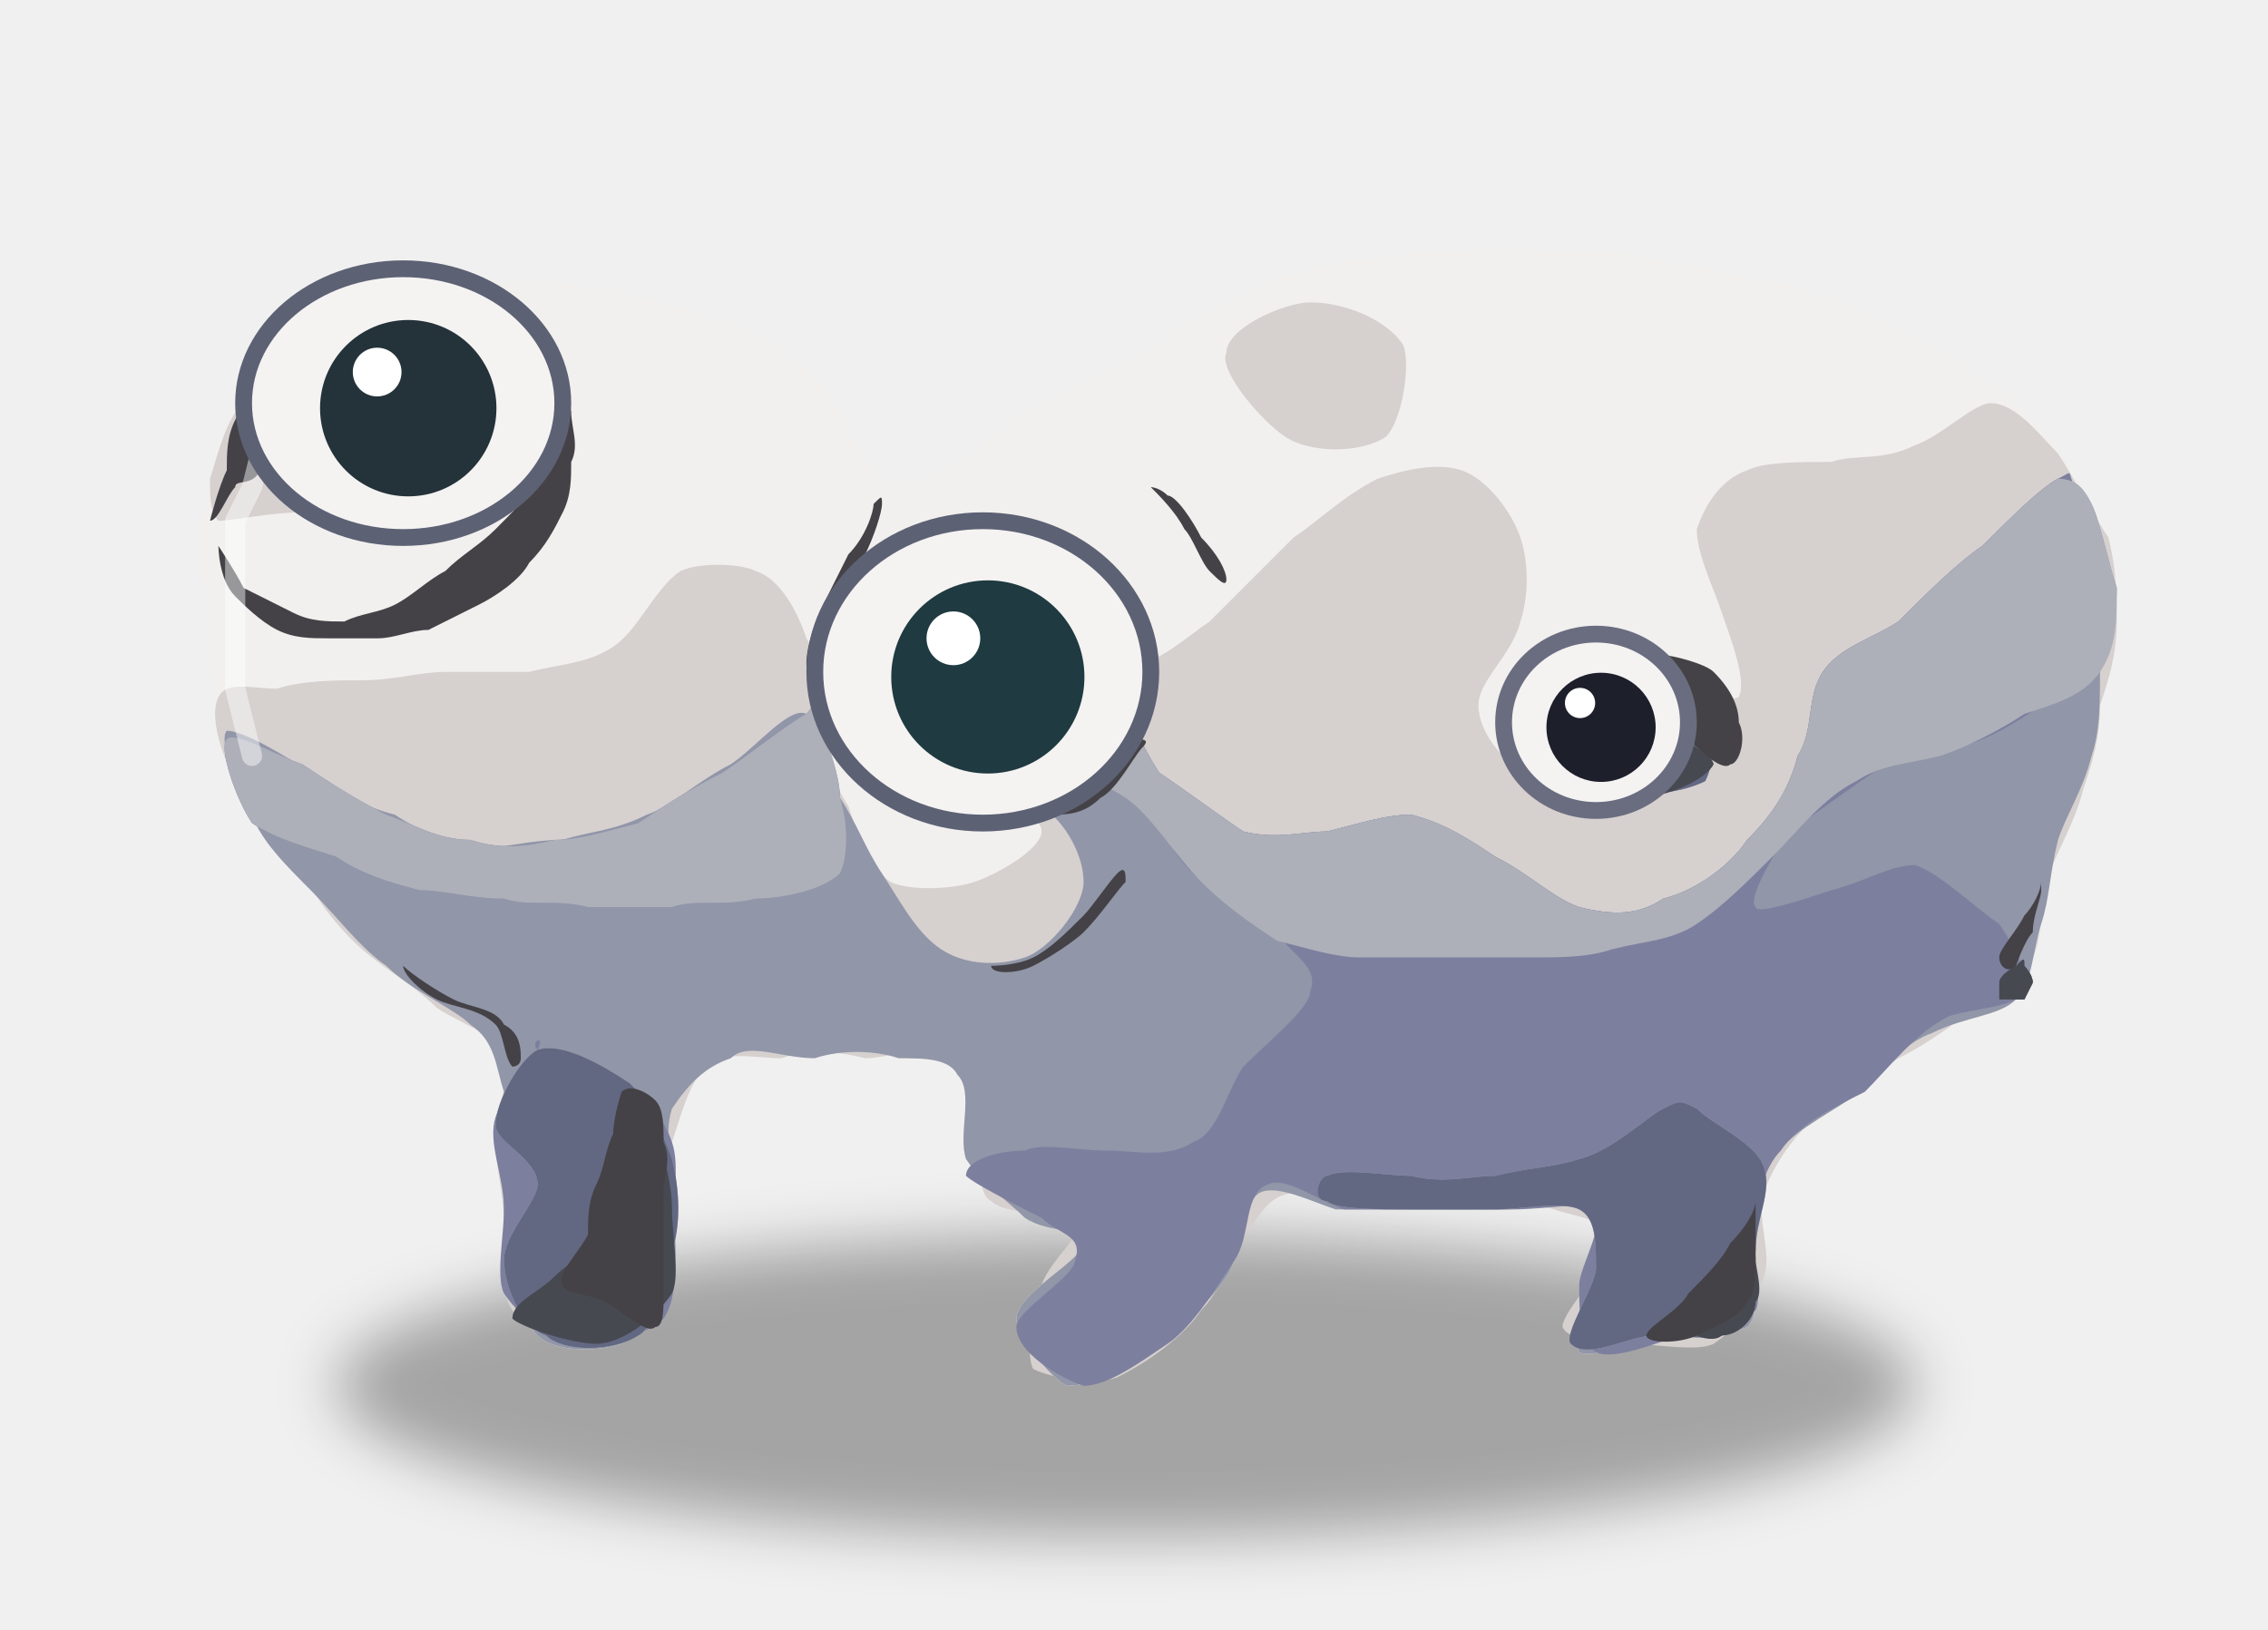
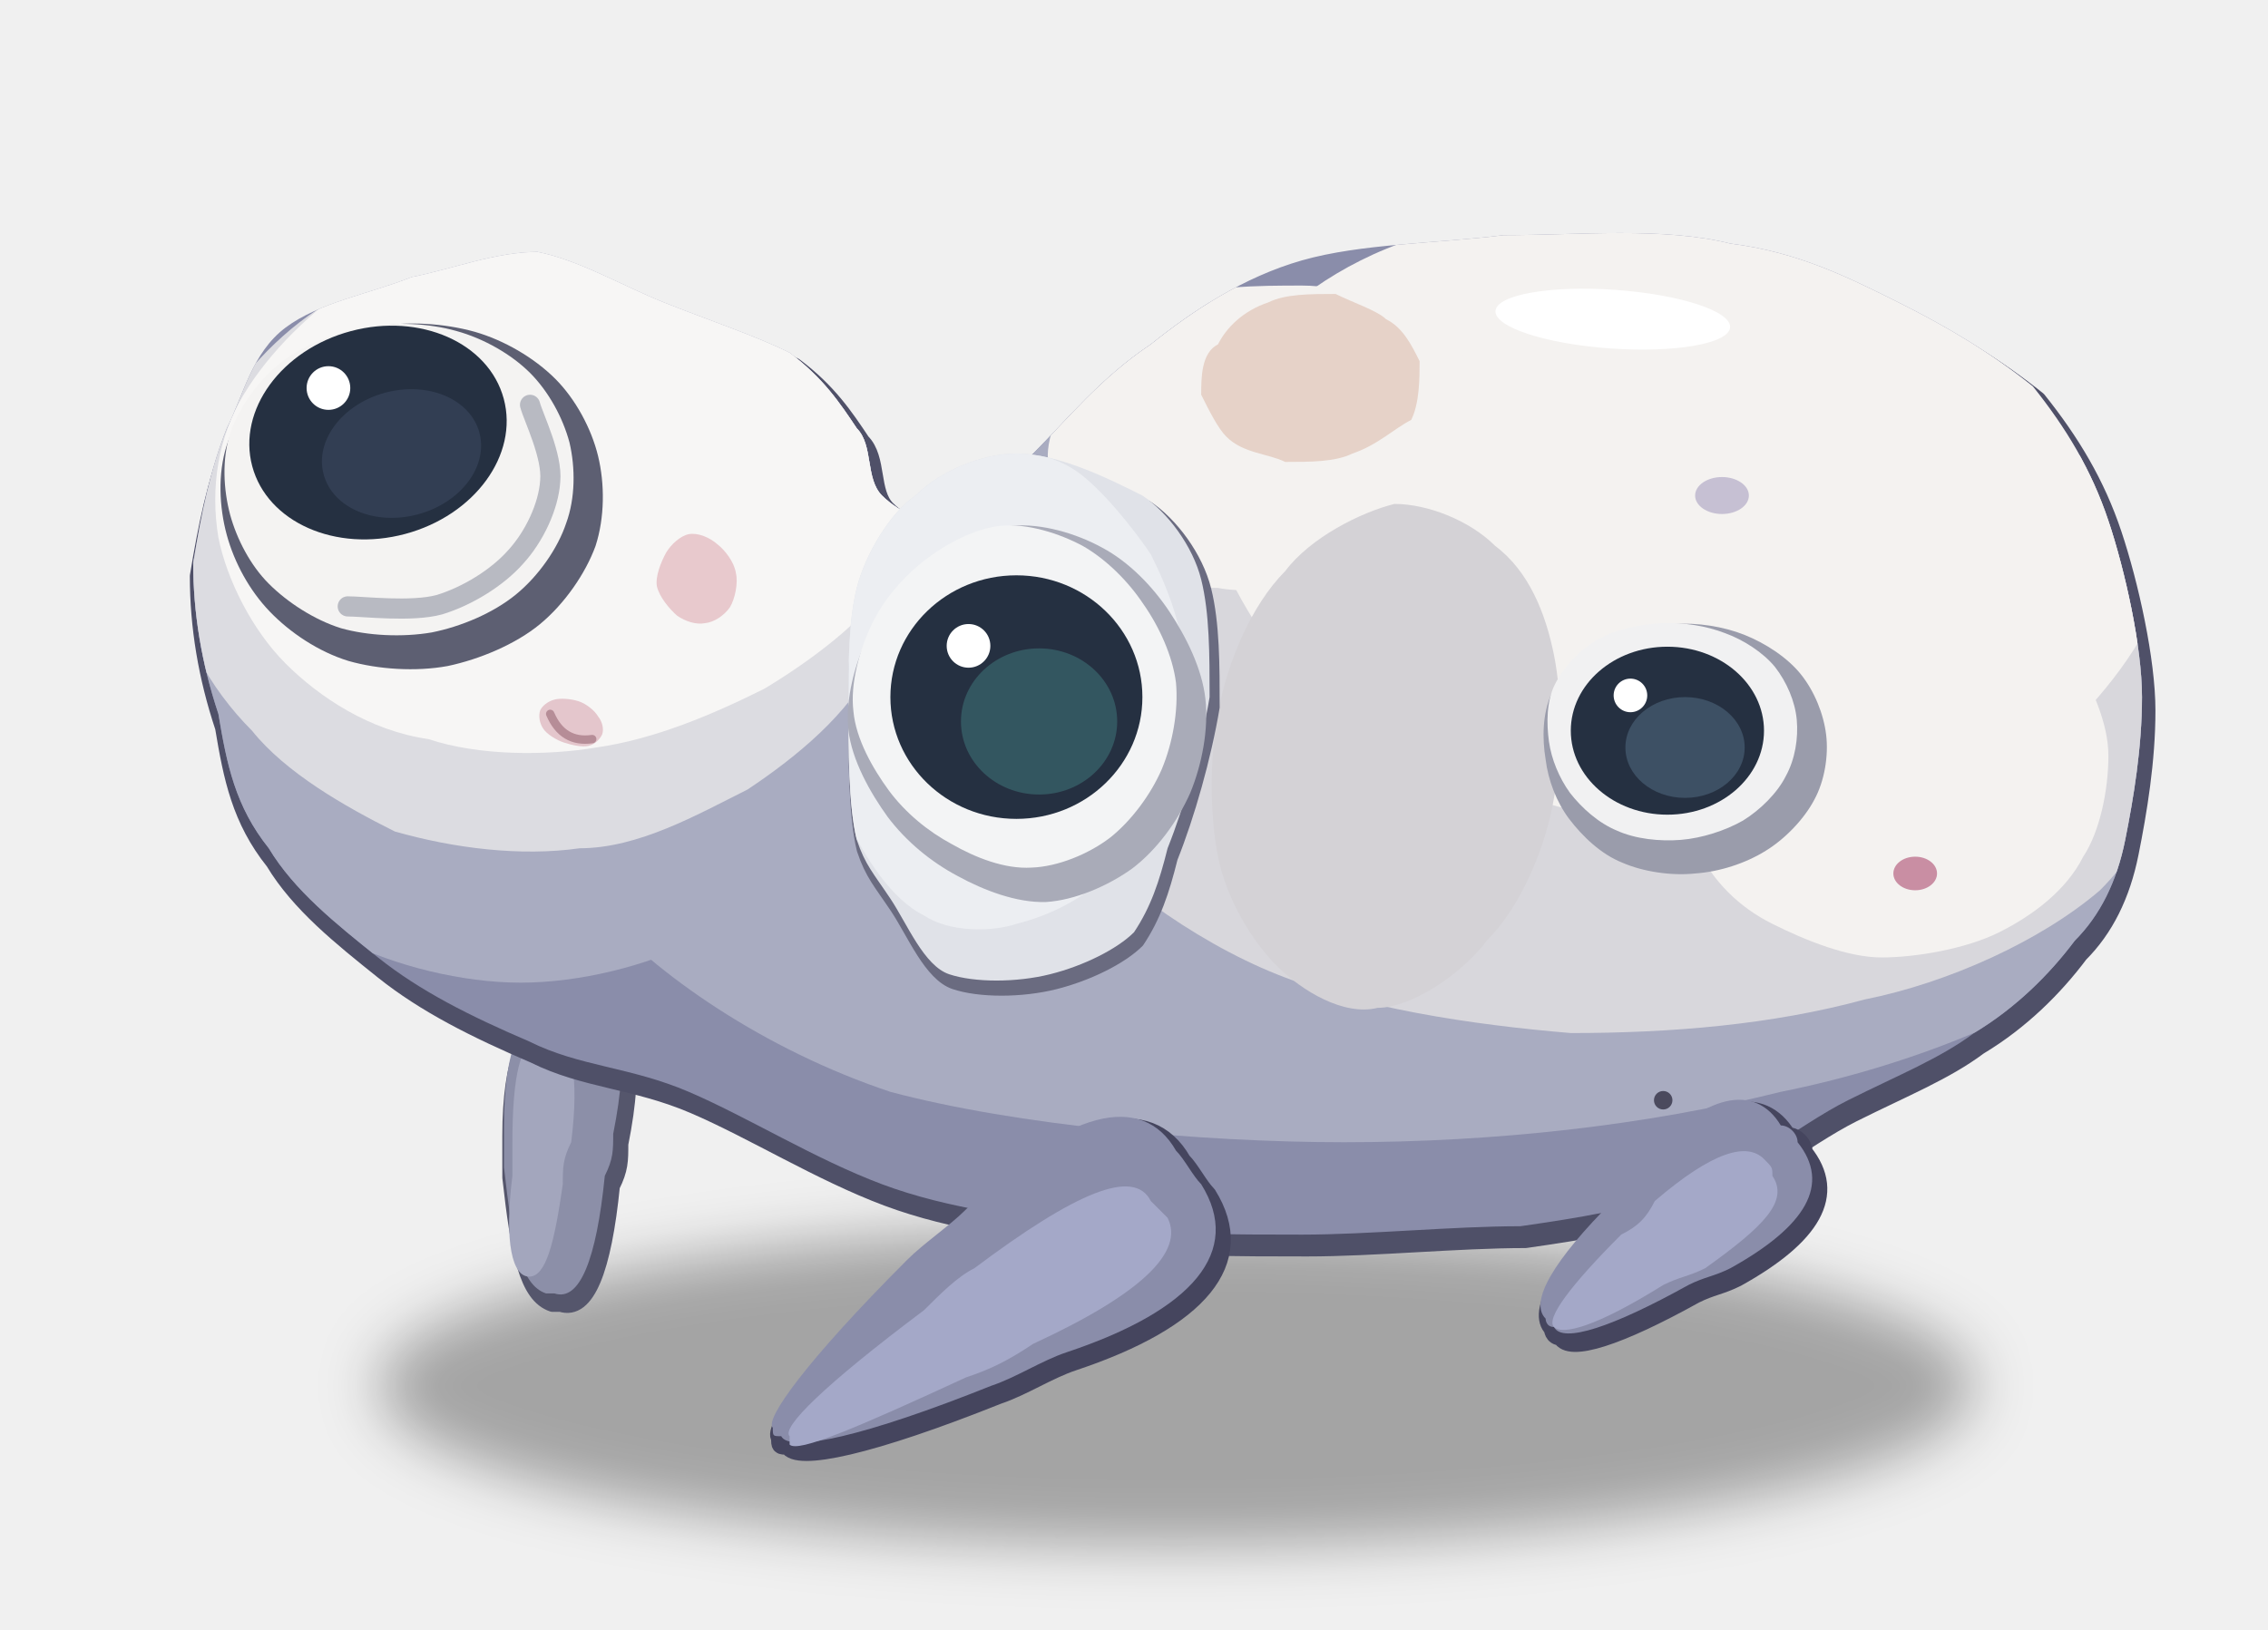
<svg xmlns="http://www.w3.org/2000/svg" viewBox="0 0 270 194" width="270" height="194">
  <defs>
    <filter id="crawler-blur" x="-30%" y="-100%" width="160%" height="300%">
      <feGaussianBlur stdDeviation="3.5" />
    </filter>
  </defs>
  <g id="shadow">
-     <ellipse cx="134" cy="165" rx="94" ry="18" fill="#000" opacity="0.32" filter="url(#crawler-blur)" />
+     <ellipse cx="140" cy="165" rx="95" ry="19" fill="#000" opacity="0.32" filter="url(#crawler-blur)" />
  </g>
-   <g id="body">
-     <path fill="#f1f0ee" d="M173 30c-2 0-7 0-10 1-4 0-7 1-10 2-4 1-7 3-10 5-4 2-7 4-10 6-4 2-7 3-10 5-4 2-7 5-10 7-3 1-7 2-9 0-2-1-3-7-6-10-3-3-6-5-10-7-3-1-6-2-10-3-3-1-6-2-10-2-3-1-6-1-10 0-3 0-6-1-10 0-3 1-7 3-10 5-3 2-6 5-9 8-2 3-3 6-4 10-1 3-1 6-1 10 0 3 1 6 1 10 0 3 1 6 1 10 1 3 2 6 4 10 2 3 4 6 7 9 3 3 6 7 9 9 3 3 8 5 10 7 3 2 3 5 4 8 0 3 0 6 0 10 0 3 0 7 0 10 1 3 2 7 4 9 2 2 7 2 10 1 2-1 5-5 6-8 1-3 0-6 0-10 0-3-1-7 0-10 2-3 4-5 7-6 2-2 6 0 10 0 3-1 7-1 10 0 3 0 6 0 7 2 2 2 0 7 1 10 2 3 5 5 7 7 3 2 7 1 7 3 0 2-8 6-8 9 0 2 4 7 6 8 3 0 7-2 10-4 3-2 7-6 9-9 2-3 2-9 4-10 2-1 6 1 9 2 3 0 6 0 10 0 3 0 6 0 10 0 3 0 8-1 10 0 2 1 1 5 1 8-1 3-3 7-2 9 2 1 7-2 10-2 4-1 8 0 10-1 2-2 0-7 1-10 0-4 0-7 2-10 2-3 6-5 9-7 3-3 7-7 10-8 4-2 8-2 10-4 2-2 2-6 3-9 1-3 1-6 2-10 1-3 3-6 4-10 1-3 1-6 1-10 1-3 2-6 2-10-1-3-2-6-3-10-2-3-4-7-7-10-3-3-6-5-9-7-3-2-7-4-10-5-4-2-7-3-10-4-4-1-7-1-10-2-4-1-7-1-10-2-4 0-7 0-10 0-4-1-9 0-10 0-2 0 1 0 0 0z" />
-     <path fill="#d6d0cf" d="M237 48c-2 0-6 4-9 5-4 2-7 1-10 2-4 0-8 0-10 1-3 1-5 4-6 7 0 3 2 7 3 10 1 3 3 8 2 10-2 1-7-3-10-3-3 1-6 4-9 6-2 2-5 6-7 5-2 0-5-4-5-7 0-3 4-6 5-10 1-3 1-7 0-10-1-3-4-7-7-8-3-1-7 0-10 1-4 2-7 5-10 7-3 3-7 7-10 10-3 2-6 5-9 5-3 0-6-6-9-7-3-1-7-1-10 0-3 1-6 3-8 6-1 3-1 8 0 10 2 3 7 5 10 6 2 2 6 3 6 5 0 2-5 5-8 6-3 1-8 1-10 0-3-2-4-6-5-9-2-3-3-7-4-10-1-4 1-7-1-10-1-3-3-7-6-8-2-1-7-1-9 0-3 2-5 7-8 9-3 2-6 2-10 3-3 0-6 0-10 0-3 0-6 1-10 1-3 0-7 0-10 1-3 0-6-1-7 1-1 2 0 6 2 10 1 3 4 6 7 9 2 4 4 7 7 10 3 3 7 5 10 8 3 2 7 3 8 6 1 2-1 6-1 10 0 3 1 6 1 10 0 3-1 7 1 10 1 2 6 4 9 4 3 0 7-1 9-4 2-2 1-6 1-10 0-3-1-7 0-10 1-3 2-7 4-9 2-2 6-1 9-1 3-1 6-1 10 0 3 0 7-2 10 0 2 1 2 5 3 8 1 3 0 8 2 9 2 2 9 1 10 3 1 1-3 4-4 7-1 3-2 8-1 10 2 1 7 2 10 1 4-2 8-5 10-8 3-3 4-8 6-10 2-3 3-4 6-4 2 0 6 2 10 2 3 0 6 0 10 0 3 0 7-1 10 0 3 1 6 1 7 4 0 2-6 8-6 10 1 2 5 1 8 2 3 0 8 1 10 0 3-2 5-5 6-8 1-3-1-7 0-10 1-3 3-6 6-9 3-2 7-5 10-7 4-2 8-5 10-7 3-2 5-2 6-5 1-2 1-6 2-10 1-3 3-6 4-10 1-3 2-6 2-10 1-3 2-6 2-10 0-3 0-6-1-10-2-3-4-7-6-10-2-2-5-6-8-6zM51 40c-2 1-7 3-11 4-3 1-8 0-10 3-3 2-4 7-5 10 0 2 0 4 1 5 2 0 6-1 10-1 3 1 7 4 10 3 4 0 7-3 10-6 2-2 4-7 3-10 0-3-5-6-7-8-1-1 1 0-1 0zM156 36c-3 0-10 3-10 6-1 2 4 8 7 10 3 2 9 2 12 0 2-2 3-9 2-11-2-3-7-5-11-5z" />
-     <path fill="#9196a8" d="M194 80c-1 1-6 5-6 8 0 2 4 5 6 6 3 1 7 0 9-1 1-2 2-7 0-9-1-2-6-3-8-4-1-1 0-1-1 0zM245 57c-2 1-6 5-9 8-3 2-7 6-10 9-3 2-7 3-9 6-2 3-1 7-3 10-1 4-3 7-6 10-2 3-6 6-10 7-3 2-6 2-10 1-3-1-6-4-10-6-3-2-6-4-10-5-3 0-6 1-10 2-3 0-6 1-10 0-3-2-7-5-10-7-2-3-3-6-5-9-1-3-1-8-4-10-2-2-7-2-10-1-3 0-7 1-9 3-2 3-4 7-3 10 1 3 5 7 8 9 3 2 7 0 9 2 3 2 5 6 5 9 0 3-4 8-7 9-3 1-7 1-10-1-3-2-5-6-7-9-2-3-3-6-5-9-1-3-1-9-4-10-2-1-6 4-9 6-4 2-7 5-10 6-4 2-7 2-10 3-4 0-7 1-10 1-4-1-7-2-10-4-4-1-7-3-10-5-3-2-8-5-10-5-1 1 1 7 3 10 1 3 4 6 7 9 3 3 6 7 9 9 3 3 8 5 10 7 3 2 3 5 4 8 0 3 0 6 0 10 0 3 0 7 0 10 1 3 2 7 4 9 2 2 7 2 10 1 2-1 5-5 6-8 1-3 0-6 0-10 0-3-1-7 0-10 2-3 4-5 7-6 2-2 6 0 10 0 3-1 7-1 10 0 3 0 6 0 7 2 2 2 0 7 1 10 2 3 5 5 7 7 3 2 7 1 7 3 0 2-8 6-8 9 0 2 4 7 6 8 3 0 7-2 10-4 3-2 7-6 9-9 2-3 2-9 4-10 2-1 6 1 9 2 3 0 6 0 10 0 3 0 6 0 10 0 3 0 8-1 10 0 2 1 1 5 1 8-1 3-3 7-2 9 2 1 7-2 10-2 4-1 8 0 10-1 2-2 0-7 1-10 0-4 0-7 2-10 2-3 6-5 9-7 3-3 7-7 10-8 4-2 8-2 10-4 2-2 2-6 3-9 1-3 1-6 2-10 1-3 3-6 4-10 1-3 1-6 1-10 1-3 2-6 2-10-1-3-2-8-3-10-1-2-2-3-4-3zM51 40c-2 1-8 2-11 4-3 2-7 4-8 7 0 3 1 8 4 10 2 2 7 4 10 3 4 0 7-3 10-6 2-2 4-7 3-10 0-3-5-6-7-8-1-1 1 0-1 0z" />
-     <path fill="#7d7f9f" d="M64 125c-1 1-4 5-5 8-1 3 1 7 1 11 0 3-1 8 0 10 2 3 6 6 9 6 3 0 8-1 10-3 2-3 1-7 1-11 0-3 1-7 0-10-1-3-3-5-5-7-3-2-9-3-11-4-1-1 1-2 0 0zM96 85c-2 1-7 5-10 7-4 2-7 4-10 6-4 1-7 2-10 2-4 1-7 1-10 0-4 0-7-2-10-3-4-2-7-4-10-6-3-1-8-4-9-3-1 1 1 7 3 10 3 2 7 3 10 4 3 2 6 3 10 4 3 0 6 1 10 1 3 1 6 0 10 1 3 0 6 0 10 0 3-1 6 0 10-1 3 0 8-1 10-3 1-2 1-6 0-9 0-3-2-8-3-10-1-1 0-1-1 0zM194 80c-1 1-6 5-6 8 0 2 4 5 6 6 3 1 7 0 9-1 1-2 2-7 0-9-1-2-6-3-8-4-1-1 0-1-1 0zM245 57c-2 1-6 5-9 8-3 2-7 6-10 9-3 2-7 3-9 6-2 3-1 7-3 10-1 4-3 7-6 10-2 3-6 6-10 7-3 2-6 2-10 1-3-1-6-4-10-6-3-2-6-4-10-5-3 0-6 1-10 2-3 0-6 1-10 0-3-2-7-5-10-7-2-3-3-6-5-9-1-3-1-8-4-10-2-2-7-2-10-1-3 0-7 1-9 3-2 3-4 7-3 10 1 3 5 8 8 9 3 1 6-2 9-2 4 1 7 0 10 2 3 2 5 7 8 10 3 3 7 5 10 7 2 3 5 4 4 7 0 2-5 6-8 9-2 3-3 8-6 9-3 2-7 1-10 1-4 0-8-1-10 0-3 0-7 1-7 3 1 1 7 4 9 5 2 2 5 2 4 5 0 2-7 6-7 8 0 3 5 6 8 7 3 0 7-3 10-5 3-2 6-7 8-10 2-3 1-8 4-9 2-1 6 2 9 3 4 0 7 0 10 0 4 0 7 0 10 0 4 0 9-1 10 0 1 2-2 7-2 9 0 3 0 7 2 8 2 1 7-1 10-2 3-1 7-1 9-3 1-2-1-6 0-10 0-3 1-7 3-9 2-3 6-5 10-7 3-3 6-7 10-9 3-1 8-1 9-3 1-1-1-5-3-8-3-2-7-6-10-7-3 0-6 2-10 3-3 1-9 3-9 2-1-1 2-6 4-9 3-2 7-5 10-7 4-2 7-2 10-3 4-1 7-3 10-5 3-2 7-4 8-6 1-3 1-7 0-10 0-4-3-8-4-10-1-2 0-2-2-1zM51 40c-2 1-8 2-11 4-3 2-7 4-8 7 0 3 1 8 4 10 2 2 7 4 10 3 4 0 7-3 10-6 2-2 4-7 3-10 0-3-5-6-7-8-1-1 1 0-1 0z" />
-     <path fill="#adb0b9" d="M198 132c-2 1-6 5-10 6-3 1-6 1-10 2-3 0-6 1-10 0-3 0-8-1-10 0-1 0-2 3 0 3 1 1 6 1 10 1 3 0 6 0 10 0 3 0 8-1 10 0 2 1 2 4 2 7 0 2-4 8-3 9 2 2 7-1 10-1 4 0 8 1 10-1 2-1 1-6 2-9 0-4 2-7 1-10-1-3-6-5-8-7-2-1-2-1-4 0zM64 125c-2 1-5 6-5 9 0 2 5 4 5 7 0 2-4 6-4 9 0 3 2 8 5 9 2 2 8 2 11 0 2-1 3-6 4-10 1-3 1-7 0-11-1-3-3-7-5-9-3-2-8-5-11-4zM240 115c0 0-2 1-2 2 0 0 0 2 0 2 1 0 2 0 3 0 0 0 1-2 1-2 0-1-1-2-1-2 0-1 0-1-1 0zM96 85c-2 1-7 5-10 7-4 2-7 4-10 6-4 1-7 2-10 2-4 1-7 1-10 0-4 0-7-2-10-3-4-2-7-4-10-6-3-1-8-4-9-3-1 1 1 7 3 10 3 2 7 3 10 4 3 2 6 3 10 4 3 0 6 1 10 1 3 1 6 0 10 1 3 0 6 0 10 0 3-1 6 0 10-1 3 0 8-1 10-3 1-2 1-6 0-9 0-3-2-8-3-10-1-1 0-1-1 0zM194 80c-1 1-6 5-6 8 0 2 4 5 6 6 3 1 7 0 9-1 1-2 2-7 0-9-1-2-6-3-8-4-1-1 0-1-1 0zM245 57c-2 1-6 5-9 8-3 2-7 6-10 9-3 2-7 3-9 6-2 3-1 7-3 10-1 4-3 7-6 10-2 3-6 6-10 7-3 2-6 2-10 1-3-1-6-4-10-6-3-2-6-4-10-5-3 0-6 1-10 2-3 0-6 1-10 0-3-2-7-5-10-7-2-3-3-6-5-9-1-3-1-8-4-10-2-2-7-2-10-1-2 1-5 5-7 7-2 2-5 4-5 6 0 3 5 8 8 9 3 1 6-2 10-2 3 0 6 1 9 3 3 2 6 7 9 10 3 3 6 5 9 7 4 1 7 2 10 2 4 0 7 0 10 0 4 0 7 0 10 0 4 0 7 0 10-1 4-1 7-1 10-3 3-2 6-5 9-8 3-3 6-7 10-9 3-2 6-2 10-3 3-1 7-3 10-5 3-1 7-2 9-5 2-3 2-6 2-10-1-3-2-8-3-10-1-2-2-3-4-3zM51 40c-2 1-8 2-11 4-3 2-7 4-8 7 0 3 1 8 4 10 2 2 7 4 10 3 4 0 7-3 10-6 2-2 4-7 3-10 0-3-5-6-7-8-1-1 1 0-1 0z" />
-     <path fill="#626882" d="M198 132c-2 1-6 5-10 6-3 1-6 1-10 2-3 0-6 1-10 0-3 0-8-1-10 0-1 0-2 3 0 3 1 1 6 1 10 1 3 0 6 0 10 0 3 0 8-1 10 0 2 1 2 4 2 7 0 2-4 8-3 9 2 2 7-1 10-1 4 0 8 1 10-1 2-1 1-6 2-9 0-4 2-7 1-10-1-3-6-5-8-7-2-1-2-1-4 0zM64 125c-2 1-5 6-5 9 0 2 5 4 5 7 0 2-4 6-4 9 0 3 2 8 5 9 2 2 8 2 11 0 2-1 3-6 4-10 1-3 1-7 0-11-1-3-3-7-5-9-3-2-8-5-11-4zM240 115c0 0-2 1-2 2 0 0 0 2 0 2 1 0 2 0 3 0 0 0 1-2 1-2 0-1-1-2-1-2 0-1 0-1-1 0zM194 80c-1 1-6 5-6 8 0 2 4 5 6 6 3 1 7 0 9-1 1-2 2-7 0-9-1-2-6-3-8-4-1-1 0-1-1 0zM119 72c-1 1-5 5-7 7-2 2-5 4-5 6 0 3 5 8 8 9 3 1 7 0 10-2 3-2 7-5 8-8 1-3 0-8-2-10-2-2-8-2-10-2-2-1 0-1-2 0zM51 40c-2 1-8 2-11 4-3 2-7 4-8 7 0 3 1 8 4 10 2 2 7 4 10 3 4 0 7-3 10-6 2-2 4-7 3-10 0-3-5-6-7-8-1-1 1 0-1 0z" />
-     <path fill="#474951" d="M208 150c0 0-3 2-4 3-1 2-3 4-3 5 0 1 3 2 4 1 2 0 4-2 4-4 1-1 0-4 0-5 0-1 0-1-1 0zM78 135c0 2-2 7-4 10-2 3-6 5-8 7-2 2-5 3-5 5 1 1 7 3 10 3 3 0 7-3 9-6 1-2 0-7 0-10 0-3-1-7-2-9 0-1 1-1 0 0zM240 115c0 0-2 1-2 2 0 0 0 2 0 2 1 0 2 0 3 0 0 0 1-2 1-2 0-1-1-2-1-2 0-1 0-1-1 0zM194 80c-2 0-6 6-6 8 0 3 5 6 7 7 3 0 8-2 9-4 0-1-4-3-6-5-1-2-3-6-4-6zM124 73c-1 1-4 6-4 9-1 3 0 8 2 9 2 1 7-1 9-3 2-3 3-8 2-10-1-3-7-5-9-6-1 0 1-1 0 1zM43 51c-2 1-10 2-10 4-1 2 3 7 6 8 3 1 9 1 11 0 2-1 3-3 2-5-1-2-8-6-9-7-2-1 1-1 0 0z" />
+   <g id="cr-leg-far">
+     <defs>
+       <path id="cr-leg-far-shape" d="M60 134c0-9 2-14 6-14 1 0 2 0 3 0 5 0 6 5 4 15 0 2 0 3-1 5-1 10-3 15-6 14 0 0-1 0-1 0-3-1-4-6-5-15 0-2 0-3 0-5z" />
+     </defs>
+     <use href="#cr-leg-far-shape" fill="#55566c" stroke="#55566c" stroke-width="2" stroke-linejoin="round" transform="translate(0.8 1.2)" />
+     <use href="#cr-leg-far-shape" fill="#8c8fa8" />
+     <path d="M61 136c0-8 1-12 3-12 1 0 1 0 2 0 2 0 3 4 2 12-1 2-1 3-1 5-1 7-2 11-4 11 0 0 0 0 0 0-2 0-3-4-2-12 0-1 0-3 0-4z" fill="#a3a6bd" />
  </g>
-   <path id="lines" fill="#444246" d="M209 143c0 1-1 3-3 5-1 2-3 4-5 6-1 2-5 4-5 5 0 1 4 1 6 0 2-1 5-2 6-4 1-1 1-3 1-5 0-2 0-5 0-6 0-1 0-2 0-1zM74 130c0 0-1 3-1 5-1 2-1 4-2 6-1 2-1 4-1 6-1 2-4 5-3 6 0 1 3 1 5 2 2 1 5 4 6 3 1 0 1-2 1-4 0-1 0-4 0-6 0-2 0-4 0-6 0-2 1-4 0-6 0-2 0-4-1-5-1-1-3-2-4-1zM48 115c0 1 2 3 4 4 2 1 5 1 7 3 1 1 1 4 2 5 0 0 1 0 1-1 0-1 0-3-2-4-1-2-4-2-6-3-2-1-5-3-6-4-1 0-1 0 0 0zM243 105c0 1-1 3-2 4-1 2-3 4-3 5 0 1 1 2 2 1 0 0 1-3 2-4 0-2 1-4 1-5 0-1 0-1 0-1zM133 104c-1 1-3 4-4 5-2 2-4 4-6 5-2 1-5 1-5 1 0 1 3 1 5 0 2-1 5-3 6-4 2-2 4-5 5-6 0-1 0-2-1-1zM106 86c1 1 1 4 2 5 1 2 4 4 6 5 2 1 3 1 5 1 2 0 4 1 6 0 2 0 4 0 6-2 2-1 4-5 5-6 1-1 0-1-1-1-2 1-4 4-6 5-2 1-4 1-6 1-2 1-4 1-6 0-2 0-5-2-6-3-2-1-4-4-5-5 0-1 0-1 0 0zM132 81c0 0-2 1-2 1-1 1-1 2 0 3 0 0 1 1 2 1 0 0 1-2 1-2 1-1 0-2 0-2 0-1 0-1-1-1zM198 78c1 1 2 3 3 4 0 2-1 4 0 6 1 1 4 4 5 3 1 0 2-3 1-5 0-2-1-4-3-6-1-1-5-2-6-2-1 0 0-1 0 0zM104 60c0 1-1 4-3 6-1 2-2 4-3 6-1 2-2 5-2 7 0 2 1 5 2 5 0 0 0-3 0-5 0-2 1-5 2-7 1-2 2-4 3-6 1-2 2-5 2-6 0-1 0-1-1 0zM137 58c1 1 3 3 4 5 1 1 2 4 3 5 1 1 2 2 2 1 0-1-1-3-3-5-1-2-3-5-4-5-1-1-2-1-2-1zM32 45c0 0-3 3-4 5-1 2-1 4-1 6-1 2-2 6-2 6 1 0 2-3 3-4 0-1 2 0 3-2 0-1-1-4 0-6 0-2 1-5 1-5zM62 40c0 0 2 3 2 5 1 2 1 4 1 6 0 2 0 4-1 6-1 2-3 4-5 6-2 2-4 3-6 5-2 1-4 3-6 4-2 1-4 1-6 2-2 0-4 0-6-1-2-1-4-2-6-3-1-2-3-5-3-5 0 0 0 4 2 6 1 1 3 3 5 4 2 1 4 1 6 1 2 0 4 0 6 0 2 0 4-1 6-1 2-1 4-2 6-3 2-1 5-3 6-5 2-2 3-4 4-6 1-2 1-4 1-6 1-2 0-4 0-6-1-2-2-5-3-6-1-2-3-4-3-3z" />
-   <path id="gloss" d="M34 46 32 50 31 54 30 58 28 62 28 66 28 70 28 74 28 78 28 82 29 86 30 90" fill="none" stroke="#fff" stroke-width="2.4" stroke-linecap="round" stroke-linejoin="round" opacity="0.45" />
-   <g id="eyes">
+   <g id="cr-body">
+     <defs>
+       <path id="cr-body-shape" d="M49 33c5-1 10-3 15-3 5 1 10 4 15 6 5 2 11 4 15 6 4 3 6 6 8 9 2 2 1 6 3 8 2 2 6 4 9 3 3-1 5-5 9-8 4-4 8-9 14-13 5-4 11-8 18-10 7-2 16-2 24-3 9 0 19-1 27 1 8 1 14 4 20 7 6 3 11 6 16 10 4 5 7 10 9 16 2 6 4 15 4 21 0 6-1 12-2 17-1 5-3 9-6 12-3 4-7 8-12 11-4 3-9 5-15 8-6 3-13 9-20 11-6 2-12 3-19 4-8 0-18 1-26 1-8 0-17 0-25-1-8-1-17-2-25-5-8-3-16-8-23-11-7-3-13-3-19-6-7-3-13-6-18-10-5-4-10-8-13-13-4-5-5-10-6-16-2-6-3-12-3-18 1-6 2-11 4-16 2-4 3-9 7-12 4-3 10-4 15-6z" />
+       <clipPath id="cr-body-clip">
+         <use href="#cr-body-shape" />
+       </clipPath>
+     </defs>
+     <use href="#cr-body-shape" fill="#4f5068" stroke="#4f5068" stroke-width="2" stroke-linejoin="round" transform="translate(0.6 1.6)" />
+     <use href="#cr-body-shape" fill="#8a8daa" />
+     <g clip-path="url(#cr-body-clip)">
+       <path d="M264 90c0 8-5 17-13 24-9 7-24 13-39 16-16 4-34 6-52 6-17 0-39-2-54-6-15-5-28-14-35-22-7-8-8-17-8-26 0-8 3-17 11-24 8-7 22-14 37-18 15-3 35-5 53-4 17 0 38 3 53 8 15 4 28 13 36 20 8 8 11 17 11 26z" fill="#a9acc1" />
+       <path d="M104 77c0 7-3 14-7 19-3 6-8 12-14 16-6 3-14 5-21 5-7 0-15-2-21-5-7-3-13-9-16-14-4-6-4-14-4-21 0-7 3-13 6-19 3-6 8-13 14-16 5-4 14-6 21-6 7 0 15 3 21 7 6 3 12 8 16 14 3 5 5 13 5 20z" fill="#a9acc1" />
+       <path d="M260 83c0 8-4 17-10 23-7 6-18 11-28 13-11 3-23 4-35 4-12-1-25-3-35-7-10-4-21-12-26-19-5-7-7-16-6-24 1-8 6-16 12-22 7-6 16-11 26-14 11-4 24-6 35-5 12 0 26 3 35 8 10 5 18 12 24 19 5 8 8 16 8 24z" fill="#d8d7dc" />
+       <path d="M109 59c0 7-2 14-5 20-3 6-9 11-15 15-6 3-13 7-20 7-7 1-15 0-22-2-6-3-13-7-17-12-5-5-9-12-9-18-1-7 2-14 5-20 4-6 9-11 15-14 6-4 13-8 20-9 7-1 16 0 22 3 7 2 13 7 17 12 4 5 8 12 9 18z" fill="#dcdce1" />
+       <path d="M258 68c-1 6-6 13-11 18-6 4-14 9-23 11-8 2-19 3-28 1-9-1-19-4-26-8-8-4-15-9-20-15-4-6-7-13-7-19 1-6 4-13 9-18 5-5 14-10 23-11 9-2 20-2 29 0 9 1 18 4 26 7 8 4 16 9 21 14 5 6 7 14 7 20z" fill="#f4f2f0" />
+       <path d="M251 90c0 4-1 9-3 12-2 4-6 7-10 9-4 2-10 3-14 3-4 0-9-2-13-4-4-2-7-5-9-9-3-3-5-7-5-11-1-4 0-9 2-13 3-3 7-6 11-8 4-2 10-3 14-2 4 0 9 1 13 2 4 2 8 6 10 9 2 4 4 8 4 12z" fill="#f4f2f0" />
+       <path d="M109 52c1 5 0 12-3 17-3 5-10 10-15 13-6 3-13 6-20 7-6 1-14 1-20-1-7-1-13-5-17-9-4-4-7-10-8-15-1-6 0-12 3-17 3-5 8-10 14-14 5-3 13-6 20-7 6 0 14 0 20 2 6 2 12 6 16 10 4 4 9 9 10 14z" fill="#f7f6f5" />
+       <path d="M176 47c1 4-1 8-4 12-3 3-7 6-11 8-5 2-11 4-16 3-5 0-11-1-14-4-4-2-6-6-6-10-1-3 1-7 3-11 2-3 6-7 11-9 4-2 11-2 16-2 5 0 10 2 14 4 4 2 7 6 7 9z" fill="#f4f2f0" />
+       <path d="M185 95c-1 6-4 13-8 17-3 4-9 8-13 8-4 1-9-2-12-5-3-3-6-8-7-13-1-5-1-12 0-17 1-6 4-13 8-17 3-4 9-7 13-8 4 0 9 2 12 5 4 3 6 8 7 13 1 5 1 12 0 17z" fill="#d4d2d6" />
+       <path d="M169 43c0 2 0 5-1 7-2 1-4 3-7 4-2 1-5 1-8 1-2-1-5-1-7-3-1-1-2-3-3-5 0-2 0-5 2-6 1-2 3-4 6-5 2-1 5-1 8-1 2 1 5 2 6 3 2 1 3 3 4 5z" fill="#e6d2c8" />
+       <ellipse cx="192" cy="38" rx="14" ry="3.5" fill="#ffffff" transform="rotate(4 192 38)" />
+     </g>
+   </g>
+   <g id="cr-leg-near">
+     <defs>
+       <path id="cr-leg-near-shape" d="M115 144c12-12 21-14 25-7 1 1 2 3 3 4 5 8-1 15-16 20-3 1-6 3-9 4-15 6-24 8-25 6-1 0-1 0-1-1-1-1 4-8 16-20 2-2 5-4 7-6z" />
+     </defs>
+     <use href="#cr-leg-near-shape" fill="#45455e" stroke="#45455e" stroke-width="2" stroke-linejoin="round" transform="translate(0.8 1.2)" />
+     <use href="#cr-leg-near-shape" fill="#8a8daa" />
+     <path d="M116 151c12-9 19-12 21-8 1 1 1 1 2 2 2 4-3 9-16 15-3 2-5 3-8 4-13 6-20 9-21 8 0 0 0-1 0-1-1-1 4-6 16-15 2-2 4-4 6-5z" fill="#a4a8c8" />
+   </g>
+   <g id="cr-leg-back">
+     <defs>
+       <path id="cr-leg-back-shape" d="M196 138c7-8 13-9 16-4 1 0 2 1 2 2 4 5 1 10-8 15-2 1-3 1-5 2-9 5-15 7-16 5-1 0-1-1-1-1-2-2 1-7 8-14 1-2 3-3 4-5z" />
+     </defs>
+     <use href="#cr-leg-back-shape" fill="#45455e" stroke="#45455e" stroke-width="2" stroke-linejoin="round" transform="translate(0.8 1.2)" />
+     <use href="#cr-leg-back-shape" fill="#8a8daa" />
+     <path d="M197 143c7-6 11-7 13-5 1 1 1 1 1 2 2 3-1 6-8 11-2 1-3 1-5 2-8 5-12 6-13 5 0 0 0 0 0 0-1-1 2-5 8-11 2-1 3-2 4-4z" fill="#a4a8c8" />
+   </g>
+   <g id="cr-lobe">
+     <defs>
+       <path id="cr-lobe-shape" d="M109 59c3-3 8-5 12-5 5 0 11 3 15 5 3 2 6 6 7 10 1 4 1 9 1 14-1 6-3 13-5 18-1 4-2 7-4 10-2 2-6 4-10 5-4 1-9 1-12 0-3-1-5-6-7-9-2-3-3-4-4-7-1-4-1-11-1-16 0-5 0-10 1-14 1-4 4-9 7-11z" />
+       <clipPath id="cr-lobe-clip">
+         <use href="#cr-lobe-shape" />
+       </clipPath>
+     </defs>
+     <use href="#cr-lobe-shape" fill="#6a6b80" stroke="#6a6b80" stroke-width="1.2" stroke-linejoin="round" transform="translate(0.6 1.2)" />
+     <use href="#cr-lobe-shape" fill="#e0e2e8" />
+     <g clip-path="url(#cr-lobe-clip)">
+       <path d="M141 80c0 5 0 10-2 14-1 4-5 8-7 10-3 3-7 5-11 6-3 1-8 1-11-1-4-2-7-7-9-11-2-4-3-9-3-14-1-5 0-10 1-14 2-4 4-8 7-11 3-3 7-5 11-5 3-1 8 0 11 2 3 2 7 7 9 10 2 4 4 9 4 14z" fill="#eceef2" />
+     </g>
+   </g>
+   <g id="cr-spots">
+     <path fill="#e8c9cd" d="M87.6 68.2c0.3 1.2-0.1 3.1-0.7 4.1-0.7 1-1.9 1.8-3 1.9-1 0.2-2.3-0.2-3.3-0.9-0.9-0.8-2.1-2.2-2.4-3.5-0.2-1.2 0.5-2.9 1.1-4 0.6-1 1.7-2 2.7-2.2 1.1-0.2 2.5 0.4 3.4 1.2 0.9 0.7 2 2.1 2.2 3.4z" />
+     <path fill="#e4c6cc" d="M71.7 87.4c-0.2 0.5-0.8 1.2-1.6 1.4-0.8 0.2-2.1-0.1-3-0.4-0.9-0.3-2-1-2.4-1.6-0.5-0.7-0.6-1.6-0.4-2.2 0.2-0.5 0.9-1.1 1.7-1.3 0.7-0.2 2-0.1 2.9 0.2 0.9 0.3 1.9 1.1 2.3 1.8 0.5 0.6 0.7 1.5 0.5 2.1z" />
+     <path d="M65.5 85Q67 88.5 70.5 88" fill="none" stroke="#b68d97" stroke-width="1" stroke-linecap="round" />
+     <ellipse cx="228" cy="104" rx="2.6" ry="2" fill="#c98ea3" />
+     <ellipse cx="205" cy="59" rx="3.2" ry="2.2" fill="#c6c0d3" />
+     <circle cx="198" cy="131" r="1.1" fill="#4b4a5e" />
+   </g>
+   <g id="cr-eyes">
    <g id="eye-0">
-       <ellipse cx="48" cy="48" rx="20" ry="17" fill="#5d6174" />
-       <ellipse cx="48" cy="48" rx="18" ry="15" fill="#f4f3f2" />
+       <path fill="#5d5f72" d="M71.2 54.3c0.8 3.3 0.8 7.3-0.3 10.7-1.2 3.3-3.7 6.9-6.6 9.3-2.9 2.4-7.2 4.2-11 5-3.8 0.7-8.3 0.4-11.8-0.6-3.6-1.1-7-3.4-9.4-5.9-2.4-2.5-4.2-5.8-5.1-9.1-0.9-3.3-1.1-7.3 0-10.7 1.1-3.4 3.6-7.1 6.6-9.4 3-2.4 7.3-4 11.1-4.7 3.8-0.7 8.2-0.4 11.8 0.6 3.5 1 7.1 3.1 9.6 5.6 2.4 2.4 4.3 5.9 5.1 9.2z" />
+       <path fill="#f4f3f2" d="M67.8 52.7c0.7 3 0.7 6.6-0.4 9.6-1 3-3.3 6.3-6 8.5-2.7 2.2-6.5 3.8-10 4.5-3.5 0.6-7.6 0.4-10.8-0.5-3.2-1-6.4-3.1-8.6-5.3-2.2-2.2-3.8-5.3-4.6-8.2-0.8-3-1-6.6 0-9.7 1-3 3.4-6.4 6.1-8.5 2.7-2.1 6.7-3.6 10.1-4.2 3.5-0.6 7.5-0.4 10.7 0.5 3.3 0.9 6.6 2.8 8.8 5 2.2 2.2 3.9 5.3 4.7 8.3z" />
      <g>
-         <circle cx="48.6" cy="48.6" r="10.5" fill="#24323a" />
-         <circle cx="44.9" cy="44.3" r="2.9" fill="#fff" />
+         <ellipse cx="45" cy="51.5" rx="15.5" ry="12.5" fill="#253041" transform="rotate(-15 45 51.5)" />
+         <ellipse cx="47.8" cy="54.0" rx="9.6" ry="7.5" fill="#323e53" transform="rotate(-15 47.8 54.0)" />
+         <circle cx="39.1" cy="46.2" r="2.6" fill="#fff" />
      </g>
    </g>
    <g id="eye-1">
-       <ellipse cx="117" cy="80" rx="21" ry="19" fill="#5d6174" />
-       <ellipse cx="117" cy="80" rx="19" ry="17" fill="#f4f3f2" />
+       <path fill="#a9abb8" d="M143.5 83.2c0.4 3.6-0.4 7.8-1.8 11.2-1.5 3.4-4 6.8-6.9 9-2.9 2.1-6.9 3.8-10.3 4-3.5 0.1-7.4-1.4-10.5-3.1-3.2-1.7-6.1-4.1-8.3-7-2.1-2.9-4.3-6.8-4.7-10.4-0.4-3.6 0.8-8 2.4-11.3 1.6-3.3 4.2-6.3 7.1-8.5 2.8-2.2 6.6-4.2 10-4.5 3.5-0.3 7.6 0.9 10.7 2.6 3.2 1.7 6 4.6 8 7.6 2 3 3.9 6.8 4.3 10.4z" />
+       <path fill="#f3f4f5" d="M140 81.3c0.3 3.3-0.4 7.2-1.7 10.3-1.3 3-3.6 6.1-6.1 8.1-2.6 2-6.3 3.5-9.4 3.6-3.2 0.2-6.7-1.2-9.5-2.8-2.8-1.5-5.5-3.7-7.5-6.4-1.9-2.6-3.9-6.1-4.2-9.4-0.4-3.3 0.7-7.2 2.1-10.2 1.4-3 3.8-5.8 6.4-7.8 2.6-2 6-3.8 9.1-4.1 3.1-0.3 6.9 0.9 9.7 2.4 2.8 1.6 5.4 4.2 7.2 6.9 1.9 2.7 3.5 6.2 3.9 9.4z" />
      <g>
-         <circle cx="117.6" cy="80.6" r="11.5" fill="#1f3a40" />
-         <circle cx="113.5" cy="76.0" r="3.2" fill="#fff" />
+         <ellipse cx="121" cy="83" rx="15" ry="14.5" fill="#253041" transform="rotate(0 121 83)" />
+         <ellipse cx="123.7" cy="85.9" rx="9.3" ry="8.7" fill="#335660" transform="rotate(0 123.7 85.9)" />
+         <circle cx="115.3" cy="76.9" r="2.6" fill="#fff" />
      </g>
    </g>
    <g id="eye-2">
-       <ellipse cx="190" cy="86" rx="12" ry="11.5" fill="#6a6d80" />
-       <ellipse cx="190" cy="86" rx="10" ry="9.5" fill="#f4f3f2" />
+       <path fill="#9a9cab" d="M217.4 87.5c0.3 2.5-0.2 5.5-1.4 7.7-1.2 2.3-3.5 4.7-5.8 6.1-2.4 1.5-5.5 2.5-8.4 2.7-2.8 0.3-6.2-0.2-8.7-1.3-2.5-1-4.7-3.1-6.3-5.2-1.5-2-2.5-4.6-2.8-7.1-0.4-2.4-0.4-5.4 0.7-7.8 1.1-2.3 3.5-4.8 5.9-6.2 2.4-1.4 5.8-2 8.6-2.1 2.9-0.2 6 0.3 8.5 1.3 2.5 1 5.1 2.7 6.7 4.7 1.6 2 2.7 4.7 3 7.2z" />
+       <path fill="#f1f1f2" d="M213.9 85.7c0.2 2.2-0.2 4.7-1.3 6.7-1 2-3 4-5.1 5.3-2.1 1.2-4.9 2.1-7.4 2.3-2.5 0.2-5.4-0.1-7.6-1.1-2.2-0.9-4.2-2.7-5.6-4.5-1.3-1.8-2.2-4-2.5-6.1-0.3-2.2-0.3-4.8 0.7-6.8 1-2 3-4.2 5.2-5.4 2.1-1.2 5.1-1.8 7.6-1.9 2.5-0.1 5.2 0.3 7.5 1.2 2.2 0.8 4.5 2.3 5.9 4 1.4 1.8 2.4 4.1 2.6 6.3z" />
      <g>
-         <circle cx="190.6" cy="86.6" r="6.5" fill="#1d1f2b" />
-         <circle cx="188.1" cy="83.7" r="1.8" fill="#fff" />
+         <ellipse cx="198.5" cy="87" rx="11.5" ry="10" fill="#253041" transform="rotate(0 198.5 87)" />
+         <ellipse cx="200.6" cy="89.0" rx="7.1" ry="6.0" fill="#3d5064" transform="rotate(0 200.6 89.0)" />
+         <circle cx="194.1" cy="82.8" r="2.0" fill="#fff" />
      </g>
    </g>
  </g>
+   <path id="cr-ring" d="M63.1 48.2c0.4 1.5 2.7 6.1 2.4 9.1-0.2 3-1.9 6.6-4.1 9-2.2 2.5-5.8 4.7-9.1 5.7-3.3 0.9-9.1 0.2-10.9 0.2" fill="none" stroke="#a9abb6" stroke-width="2.4" stroke-linecap="round" opacity="0.8" />
</svg>
